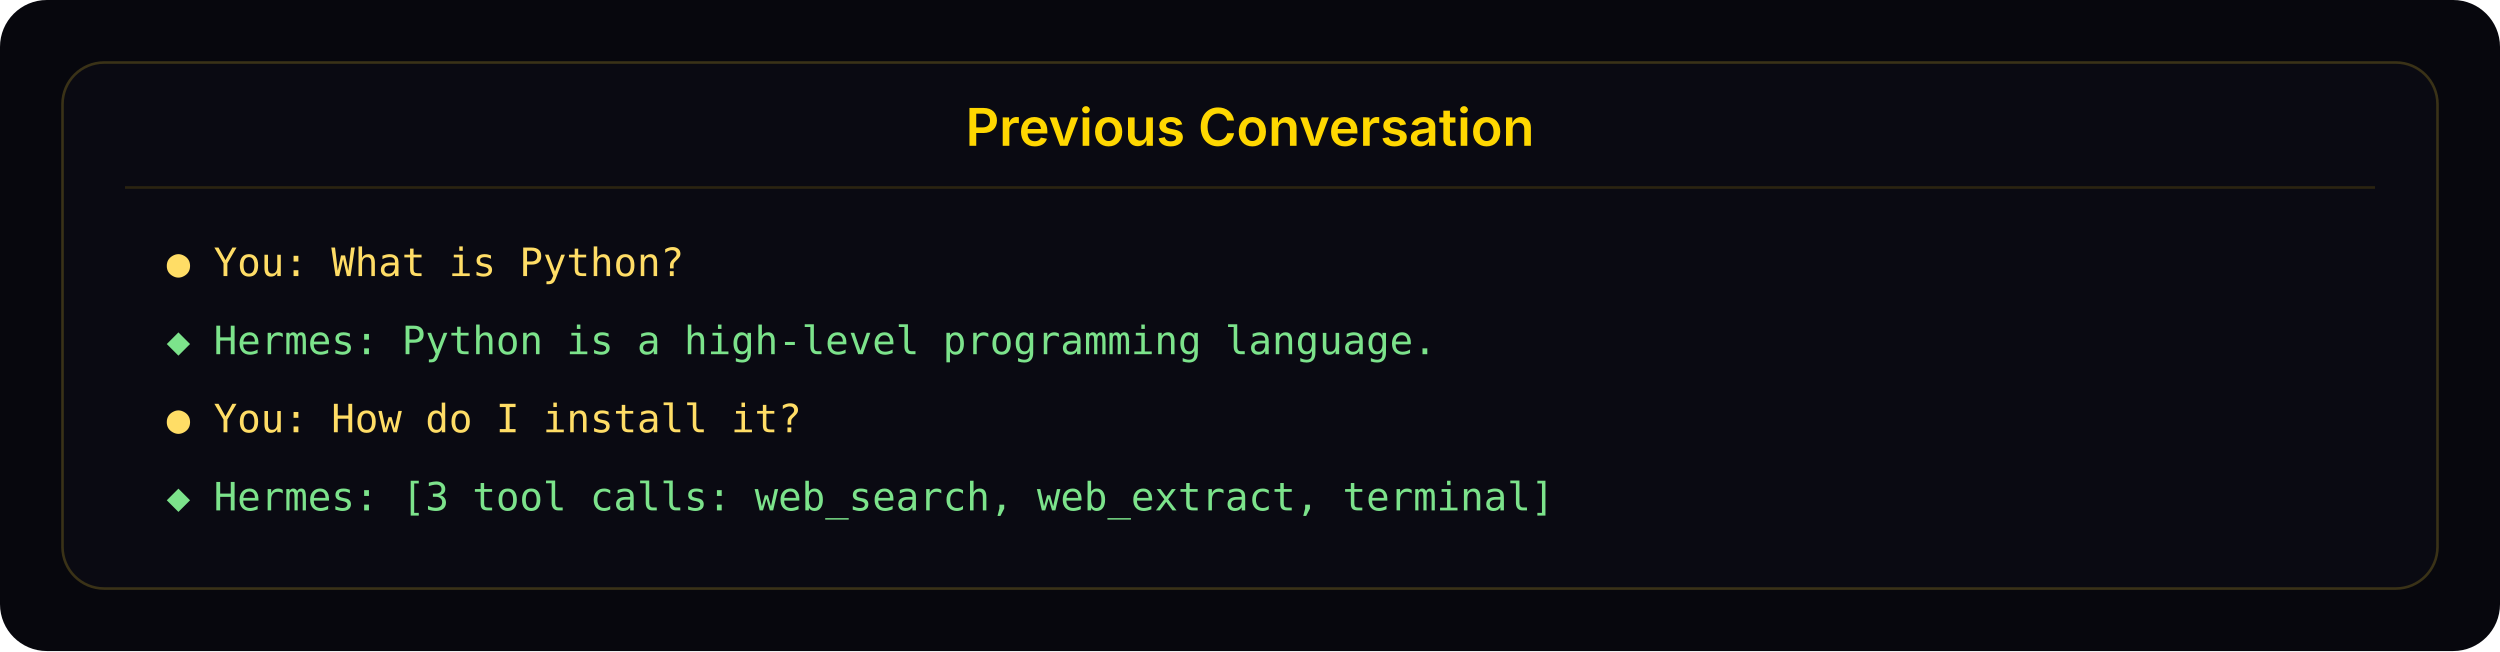
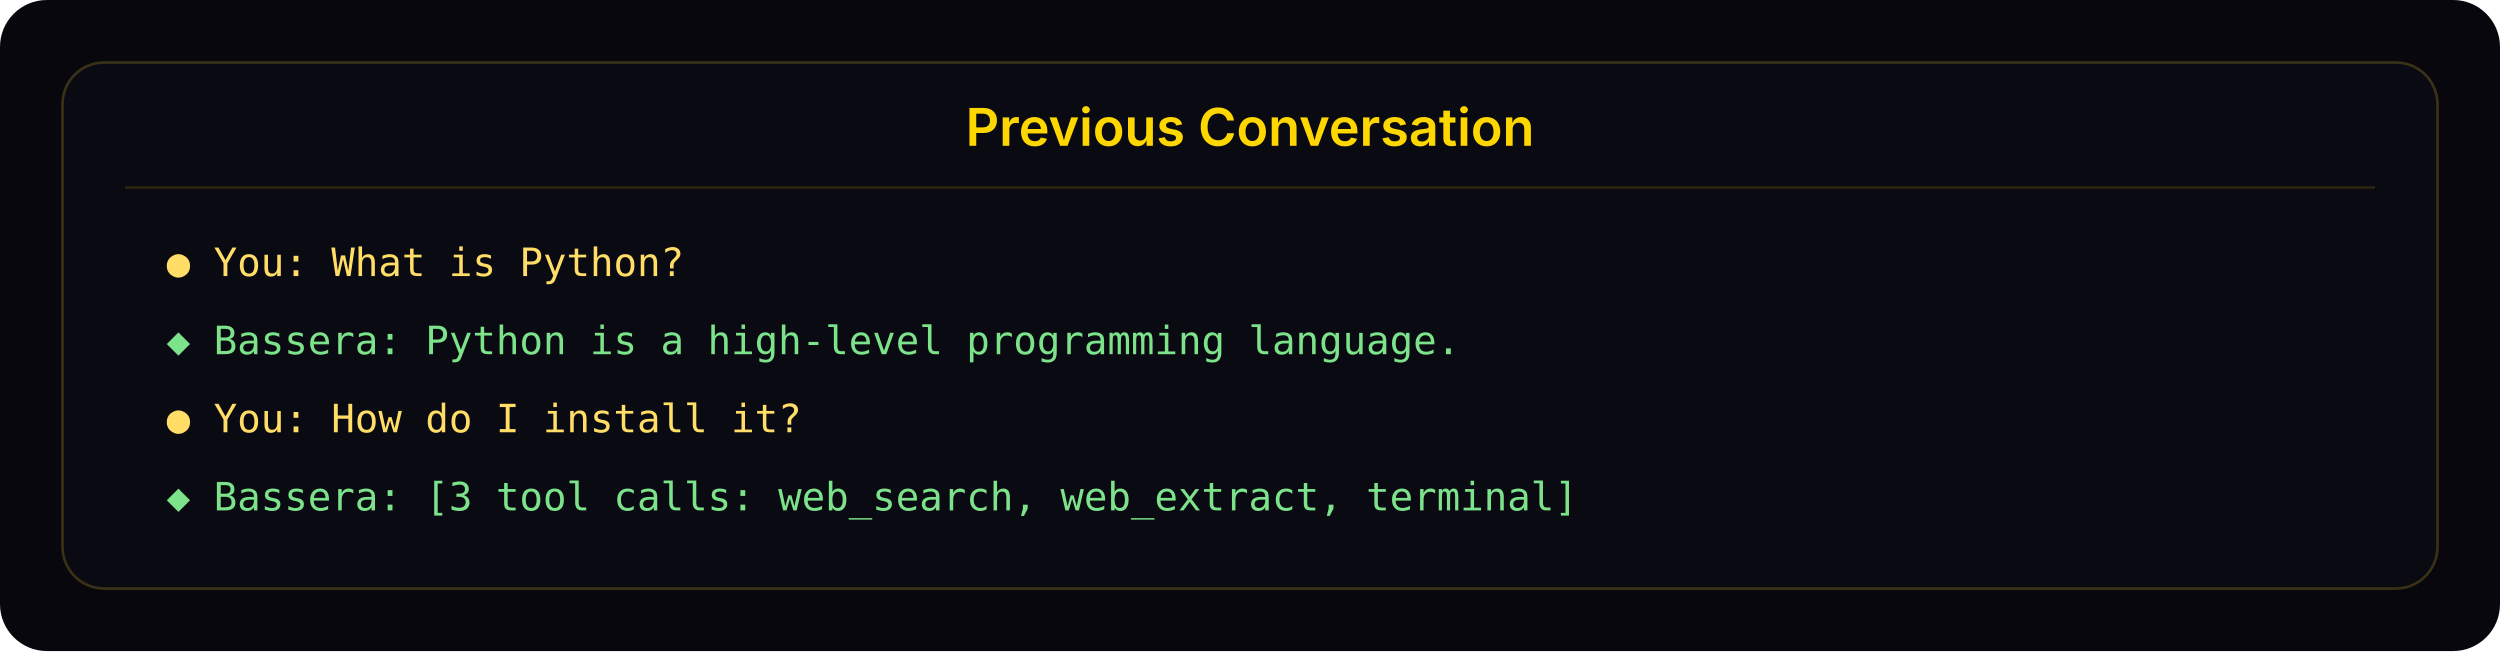
<svg xmlns="http://www.w3.org/2000/svg" width="960" height="250" viewBox="0 0 960 250" role="img" aria-labelledby="title desc">
  <rect width="960" height="250" rx="18" fill="#07070d" />
  <rect x="24" y="24" width="912" height="202" rx="16" fill="#0a0a12" stroke="#3a3217" />
  <text x="480" y="56" text-anchor="middle" fill="#ffd700" font-family="Inter, sans-serif" font-size="20" font-weight="600">Previous Conversation</text>
  <line x1="48" y1="72" x2="912" y2="72" stroke="#2b2410" />
  <text x="64" y="106" fill="#ffdd66" font-family="JetBrains Mono, monospace" font-size="15">● You: What is Python?</text>
-   <text x="64" y="136" fill="#7ce38b" font-family="JetBrains Mono, monospace" font-size="15">◆ Hermes: Python is a high-level programming language.</text>
+   <text x="64" y="136" fill="#7ce38b" font-family="JetBrains Mono, monospace" font-size="15">◆ Bassera: Python is a high-level programming language.</text>
  <text x="64" y="166" fill="#ffdd66" font-family="JetBrains Mono, monospace" font-size="15">● You: How do I install it?</text>
-   <text x="64" y="196" fill="#7ce38b" font-family="JetBrains Mono, monospace" font-size="15">◆ Hermes: [3 tool calls: web_search, web_extract, terminal]</text>
+   <text x="64" y="196" fill="#7ce38b" font-family="JetBrains Mono, monospace" font-size="15">◆ Bassera: [3 tool calls: web_search, web_extract, terminal]</text>
</svg>
